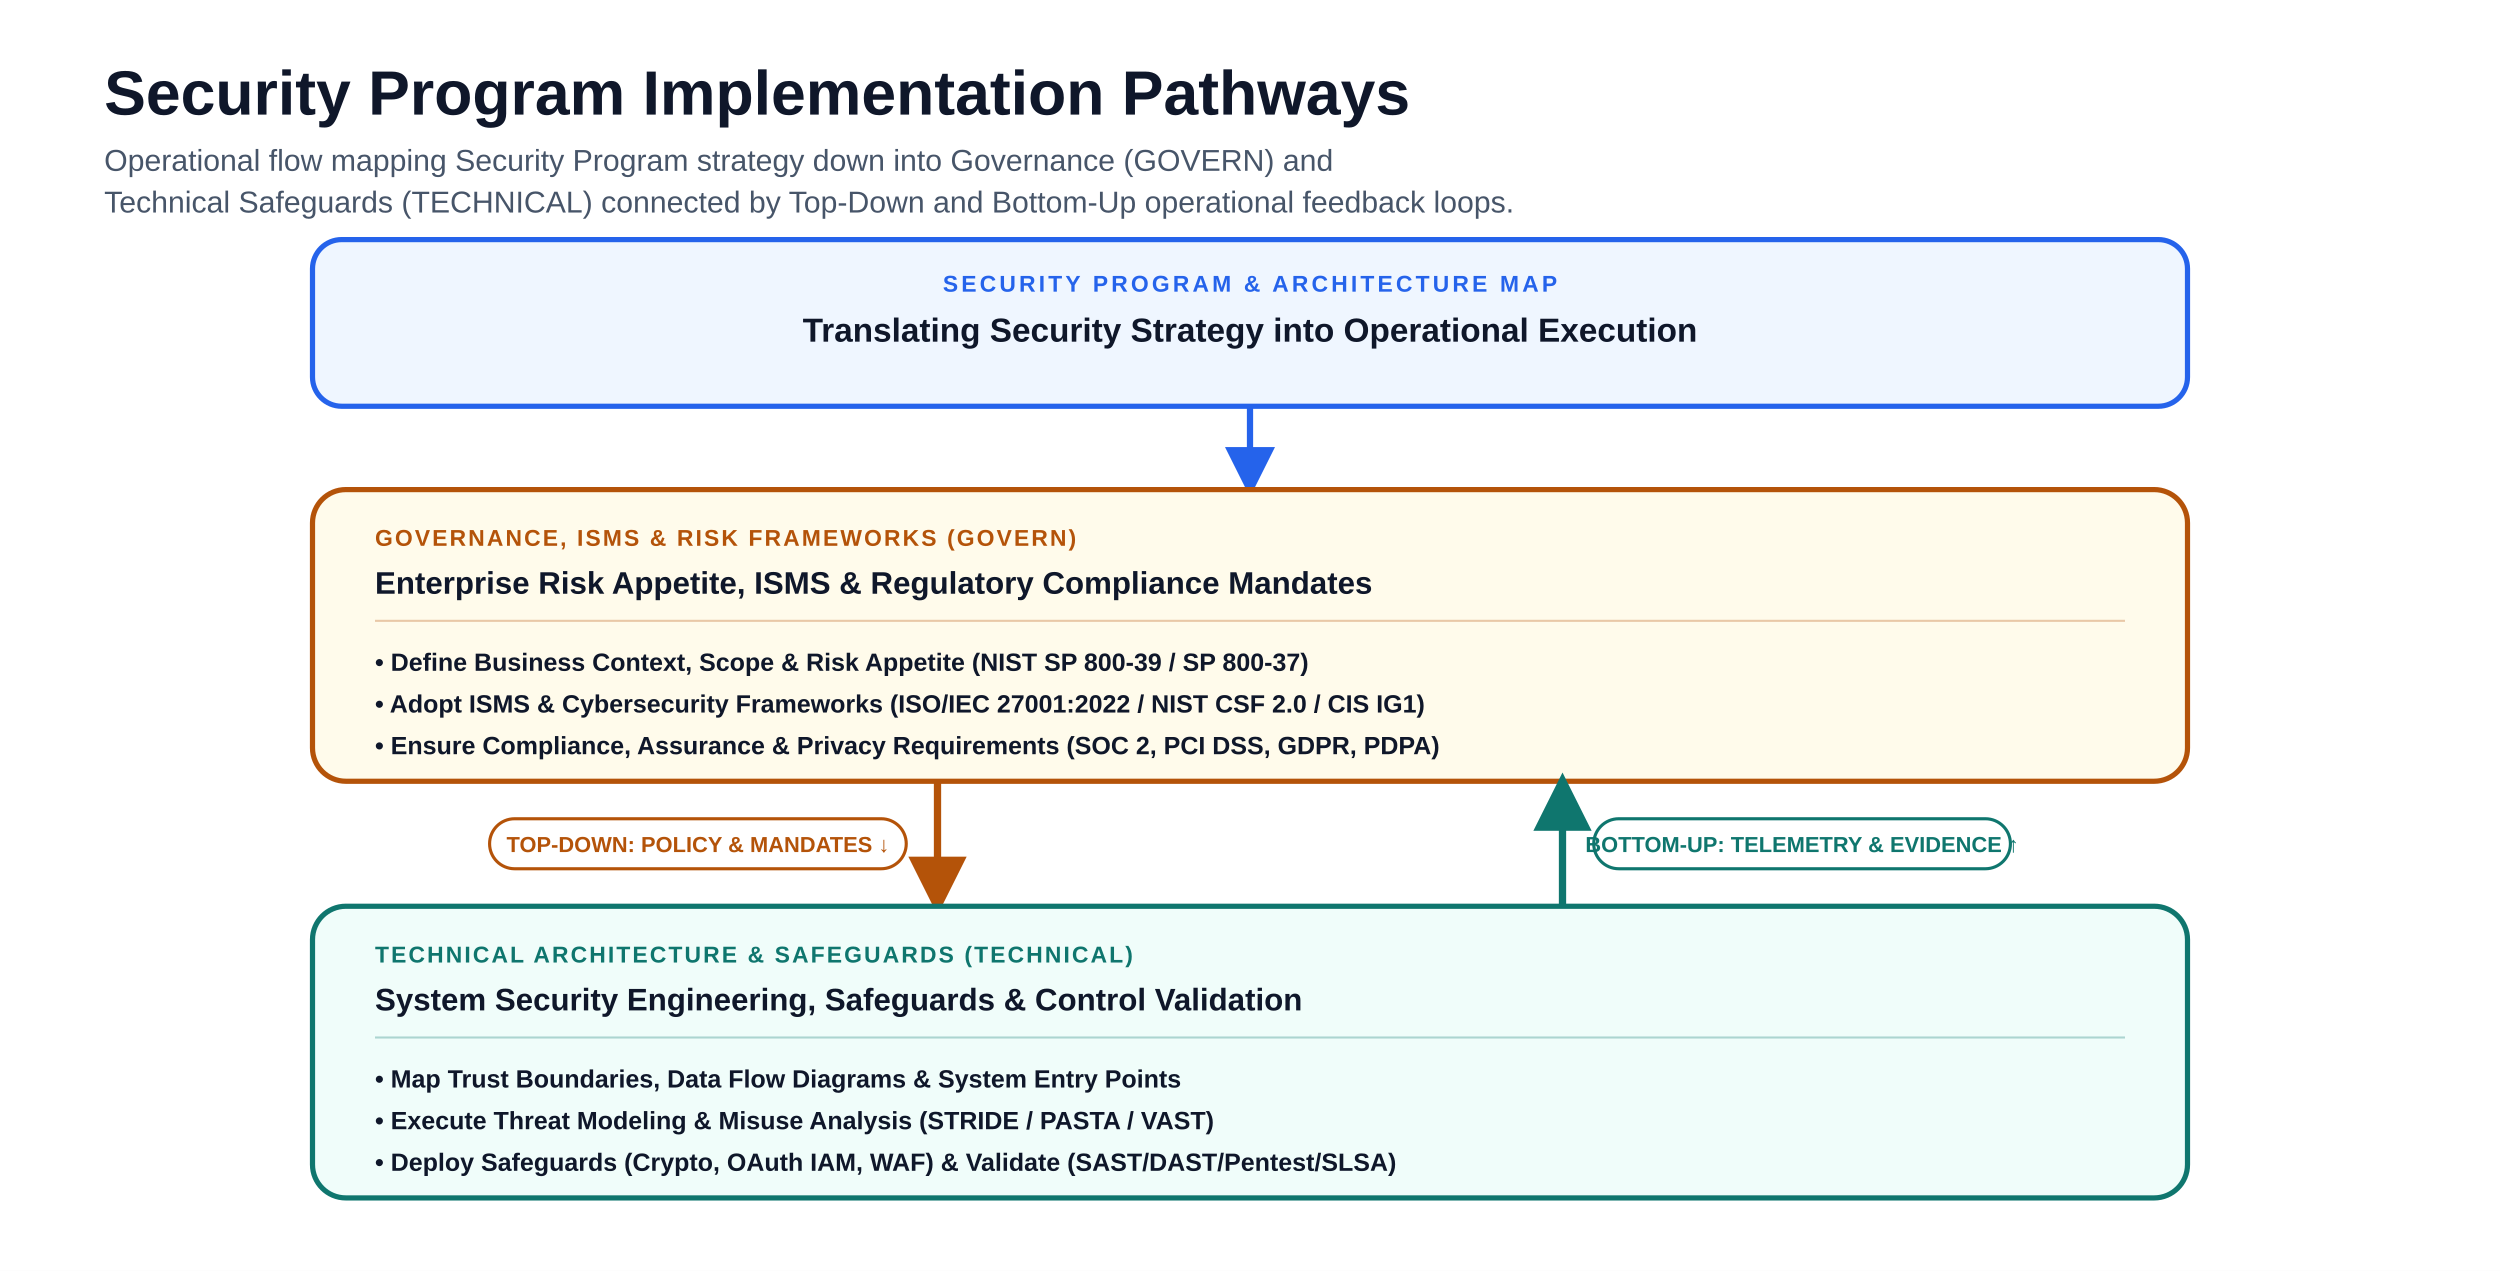
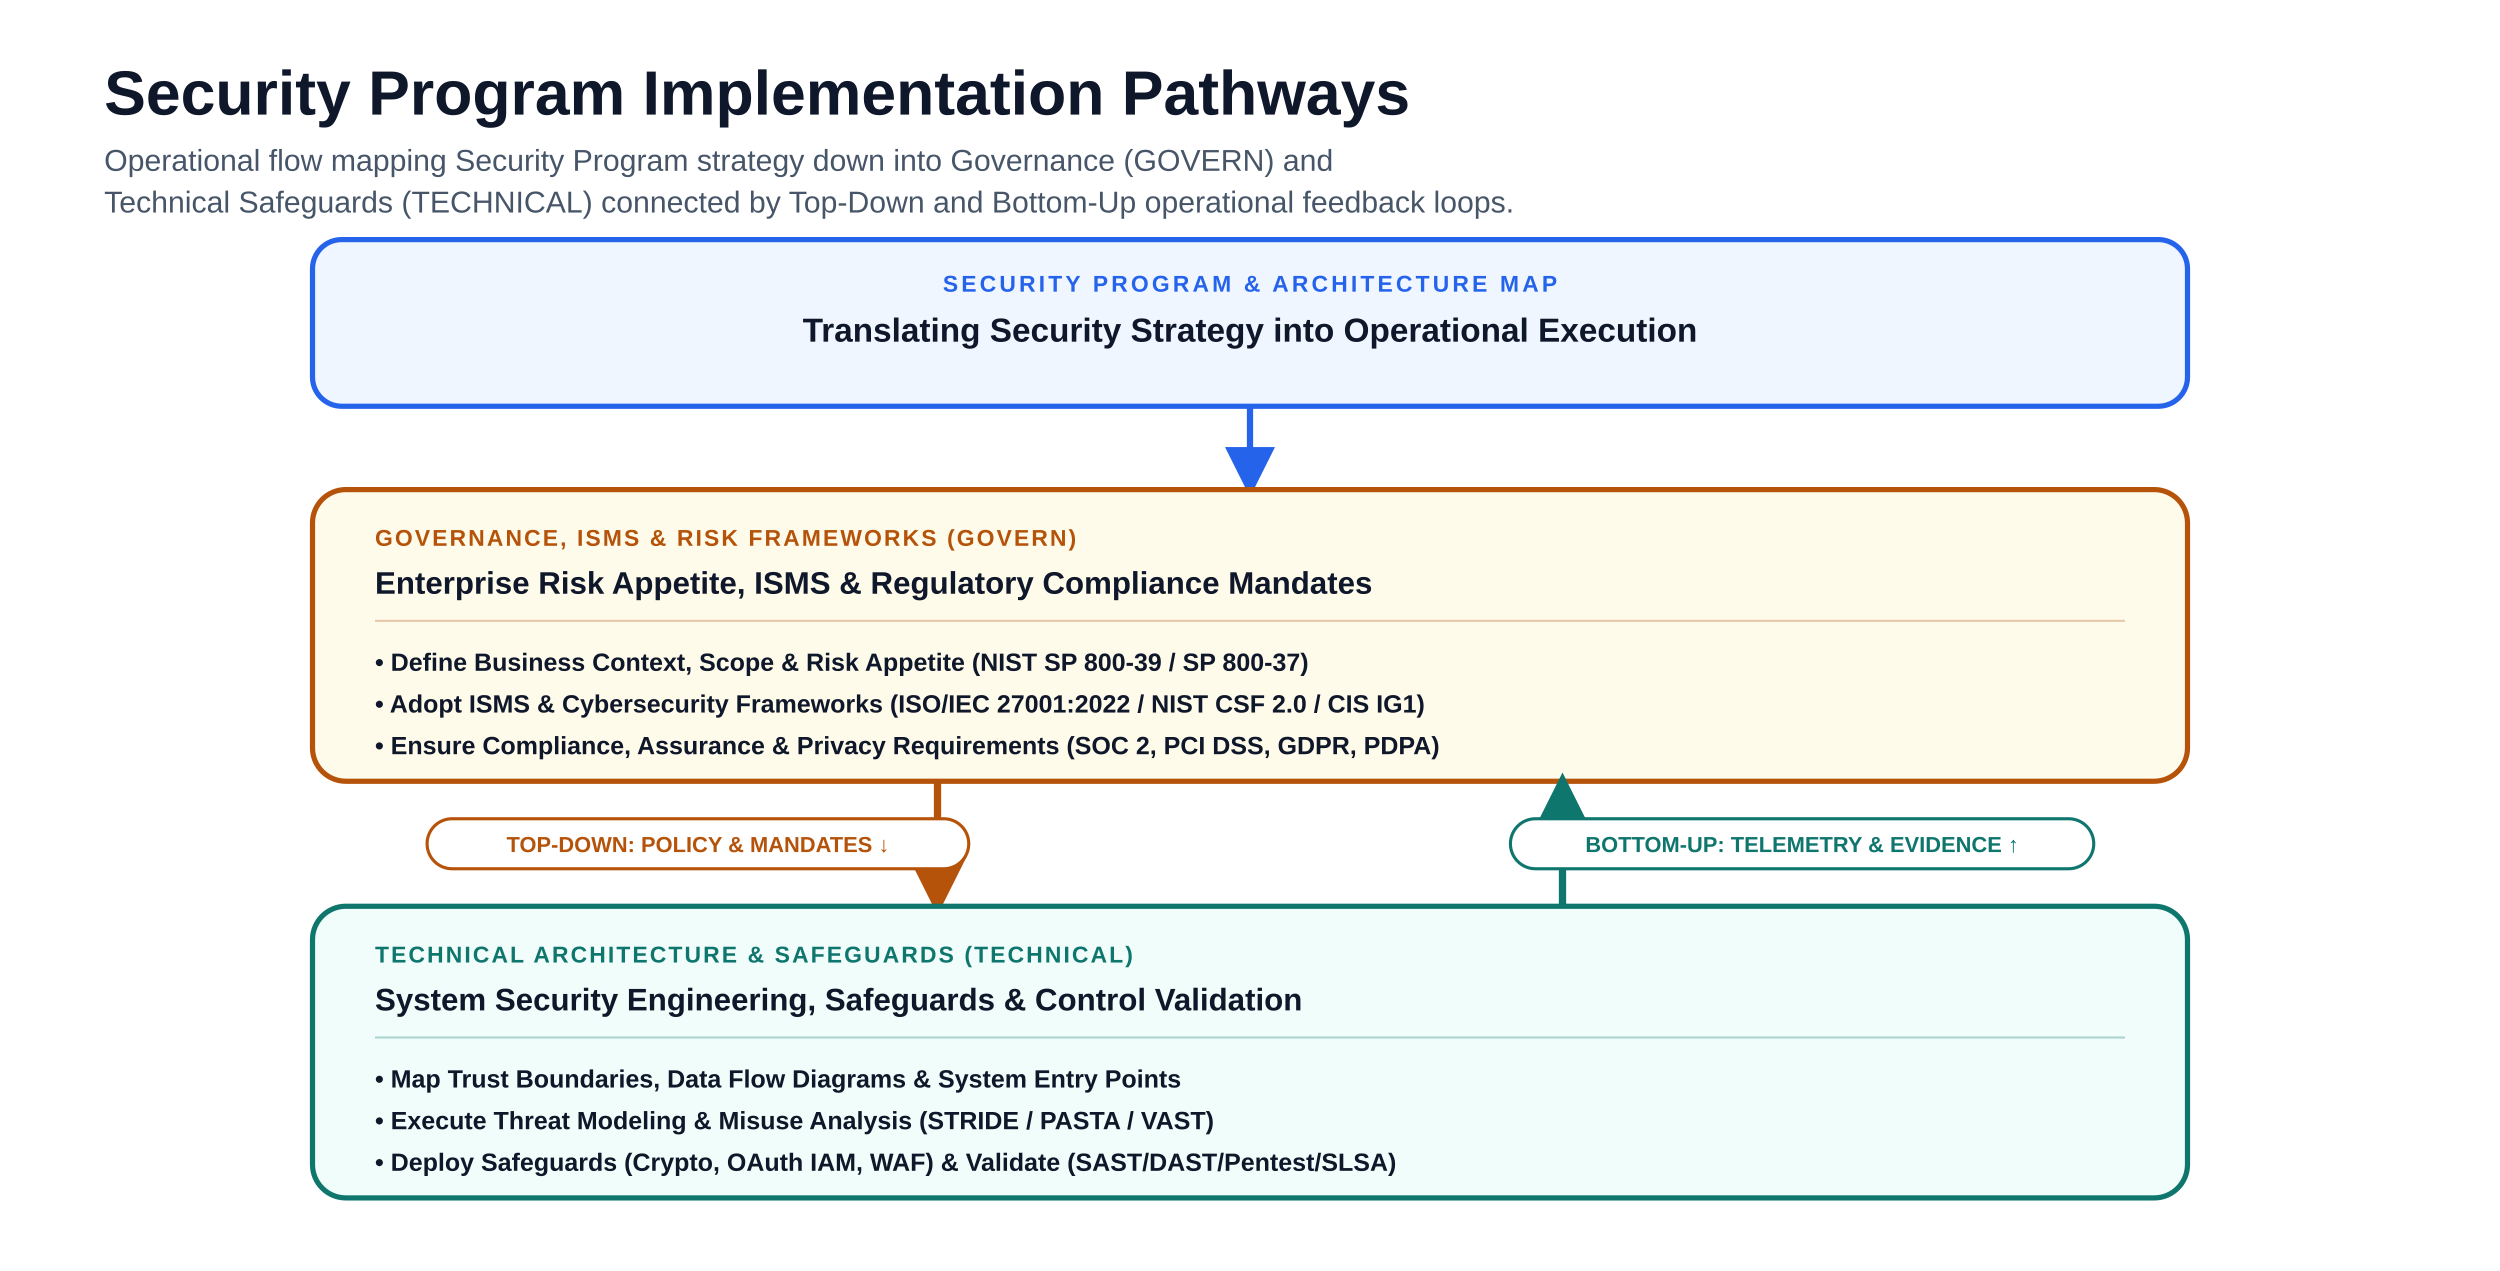
<svg xmlns="http://www.w3.org/2000/svg" viewBox="0 0 1200 610" font-family="-apple-system, BlinkMacSystemFont, 'Segoe UI', Arial, sans-serif" role="img" aria-labelledby="title description">
  <rect width="1200" height="610" fill="#ffffff" />
  <defs>
    <marker id="arrow" viewBox="0 0 10 10" refX="8.5" refY="5" markerWidth="8" markerHeight="8" orient="auto">
      <path d="M0 0 L10 5 L0 10Z" fill="#94a3b8" />
    </marker>
    <marker id="arrow-reverse" viewBox="0 0 10 10" refX="1.5" refY="5" markerWidth="8" markerHeight="8" orient="auto">
      <path d="M10 0 L0 5 L10 10Z" fill="#94a3b8" />
    </marker>
    <marker id="arrow-blue" viewBox="0 0 10 10" refX="8.5" refY="5" markerWidth="8" markerHeight="8" orient="auto">
      <path d="M0 0 L10 5 L0 10Z" fill="#2563eb" />
    </marker>
    <marker id="arrow-teal" viewBox="0 0 10 10" refX="8.5" refY="5" markerWidth="8" markerHeight="8" orient="auto">
      <path d="M0 0 L10 5 L0 10Z" fill="#0f766e" />
    </marker>
    <marker id="arrow-amber" viewBox="0 0 10 10" refX="8.5" refY="5" markerWidth="8" markerHeight="8" orient="auto">
      <path d="M0 0 L10 5 L0 10Z" fill="#b45309" />
    </marker>
    <marker id="arrow-violet" viewBox="0 0 10 10" refX="8.5" refY="5" markerWidth="8" markerHeight="8" orient="auto">
      <path d="M0 0 L10 5 L0 10Z" fill="#7c3aed" />
    </marker>
    <marker id="arrow-red" viewBox="0 0 10 10" refX="8.5" refY="5" markerWidth="8" markerHeight="8" orient="auto">
      <path d="M0 0 L10 5 L0 10Z" fill="#b91c1c" />
    </marker>
  </defs>
  <text x="50" y="55" font-size="30" font-weight="850" fill="#0f172a">Security Program Implementation Pathways</text>
  <text x="50" y="82" font-size="14.5" fill="#475569">Operational flow mapping Security Program strategy down into Governance (GOVERN) and</text>
  <text x="50" y="102" font-size="14.5" fill="#475569">Technical Safeguards (TECHNICAL) connected by Top-Down and Bottom-Up operational feedback loops.</text>
  <rect x="150" y="115" width="900" height="80" rx="14" fill="#eff6ff" stroke="#2563eb" stroke-width="2.5" />
  <text x="600" y="140" text-anchor="middle" font-size="11" font-weight="900" letter-spacing="1.5" fill="#2563eb">SECURITY PROGRAM &amp; ARCHITECTURE MAP</text>
  <text x="600" y="164" text-anchor="middle" font-size="16" font-weight="800" fill="#0f172a">Translating Security Strategy into Operational Execution</text>
  <path d="M 600 195 L 600 235" fill="none" stroke="#2563eb" stroke-width="3" marker-end="url(#arrow-blue)" />
  <rect x="150" y="235" width="900" height="140" rx="16" fill="#fffbeb" stroke="#b45309" stroke-width="2.5" />
  <text x="180" y="262" font-size="11" font-weight="900" letter-spacing="1" fill="#b45309">GOVERNANCE, ISMS &amp; RISK FRAMEWORKS (GOVERN)</text>
  <text x="180" y="285" font-size="15" font-weight="800" fill="#0f172a">Enterprise Risk Appetite, ISMS &amp; Regulatory Compliance Mandates</text>
  <line x1="180" y1="298" x2="1020" y2="298" stroke="#b45309" stroke-opacity="0.3" stroke-width="1" />
  <text x="180" y="322" font-size="12" font-weight="600" fill="#0f172a">• Define Business Context, Scope &amp; Risk Appetite (NIST SP 800-39 / SP 800-37)</text>
  <text x="180" y="342" font-size="12" font-weight="600" fill="#0f172a">• Adopt ISMS &amp; Cybersecurity Frameworks (ISO/IEC 27001:2022 / NIST CSF 2.0 / CIS IG1)</text>
  <text x="180" y="362" font-size="12" font-weight="600" fill="#0f172a">• Ensure Compliance, Assurance &amp; Privacy Requirements (SOC 2, PCI DSS, GDPR, PDPA)</text>
  <path d="M 450 375 L 450 435" fill="none" stroke="#b45309" stroke-width="3.5" marker-end="url(#arrow-amber)" />
-   <rect x="235" y="393" width="200" height="24" rx="12" fill="#ffffff" stroke="#b45309" stroke-width="1.5" />
+   <rect x="205" y="393" width="260" height="24" rx="12" fill="#ffffff" stroke="#b45309" stroke-width="1.5" />
  <text x="335" y="409" text-anchor="middle" font-size="10.5" font-weight="900" fill="#b45309">TOP-DOWN: POLICY &amp; MANDATES ↓</text>
  <path d="M 750 435 L 750 375" fill="none" stroke="#0f766e" stroke-width="3.5" marker-end="url(#arrow-teal)" />
-   <rect x="765" y="393" width="200" height="24" rx="12" fill="#ffffff" stroke="#0f766e" stroke-width="1.5" />
+   <rect x="725" y="393" width="280" height="24" rx="12" fill="#ffffff" stroke="#0f766e" stroke-width="1.5" />
  <text x="865" y="409" text-anchor="middle" font-size="10.5" font-weight="900" fill="#0f766e">BOTTOM-UP: TELEMETRY &amp; EVIDENCE ↑</text>
  <rect x="150" y="435" width="900" height="140" rx="16" fill="#f0fdfa" stroke="#0f766e" stroke-width="2.5" />
  <text x="180" y="462" font-size="11" font-weight="900" letter-spacing="1" fill="#0f766e">TECHNICAL ARCHITECTURE &amp; SAFEGUARDS (TECHNICAL)</text>
  <text x="180" y="485" font-size="15" font-weight="800" fill="#0f172a">System Security Engineering, Safeguards &amp; Control Validation</text>
  <line x1="180" y1="498" x2="1020" y2="498" stroke="#0f766e" stroke-opacity="0.3" stroke-width="1" />
  <text x="180" y="522" font-size="12" font-weight="600" fill="#0f172a">• Map Trust Boundaries, Data Flow Diagrams &amp; System Entry Points</text>
  <text x="180" y="542" font-size="12" font-weight="600" fill="#0f172a">• Execute Threat Modeling &amp; Misuse Analysis (STRIDE / PASTA / VAST)</text>
  <text x="180" y="562" font-size="12" font-weight="600" fill="#0f172a">• Deploy Safeguards (Crypto, OAuth IAM, WAF) &amp; Validate (SAST/DAST/Pentest/SLSA)</text>
</svg>
